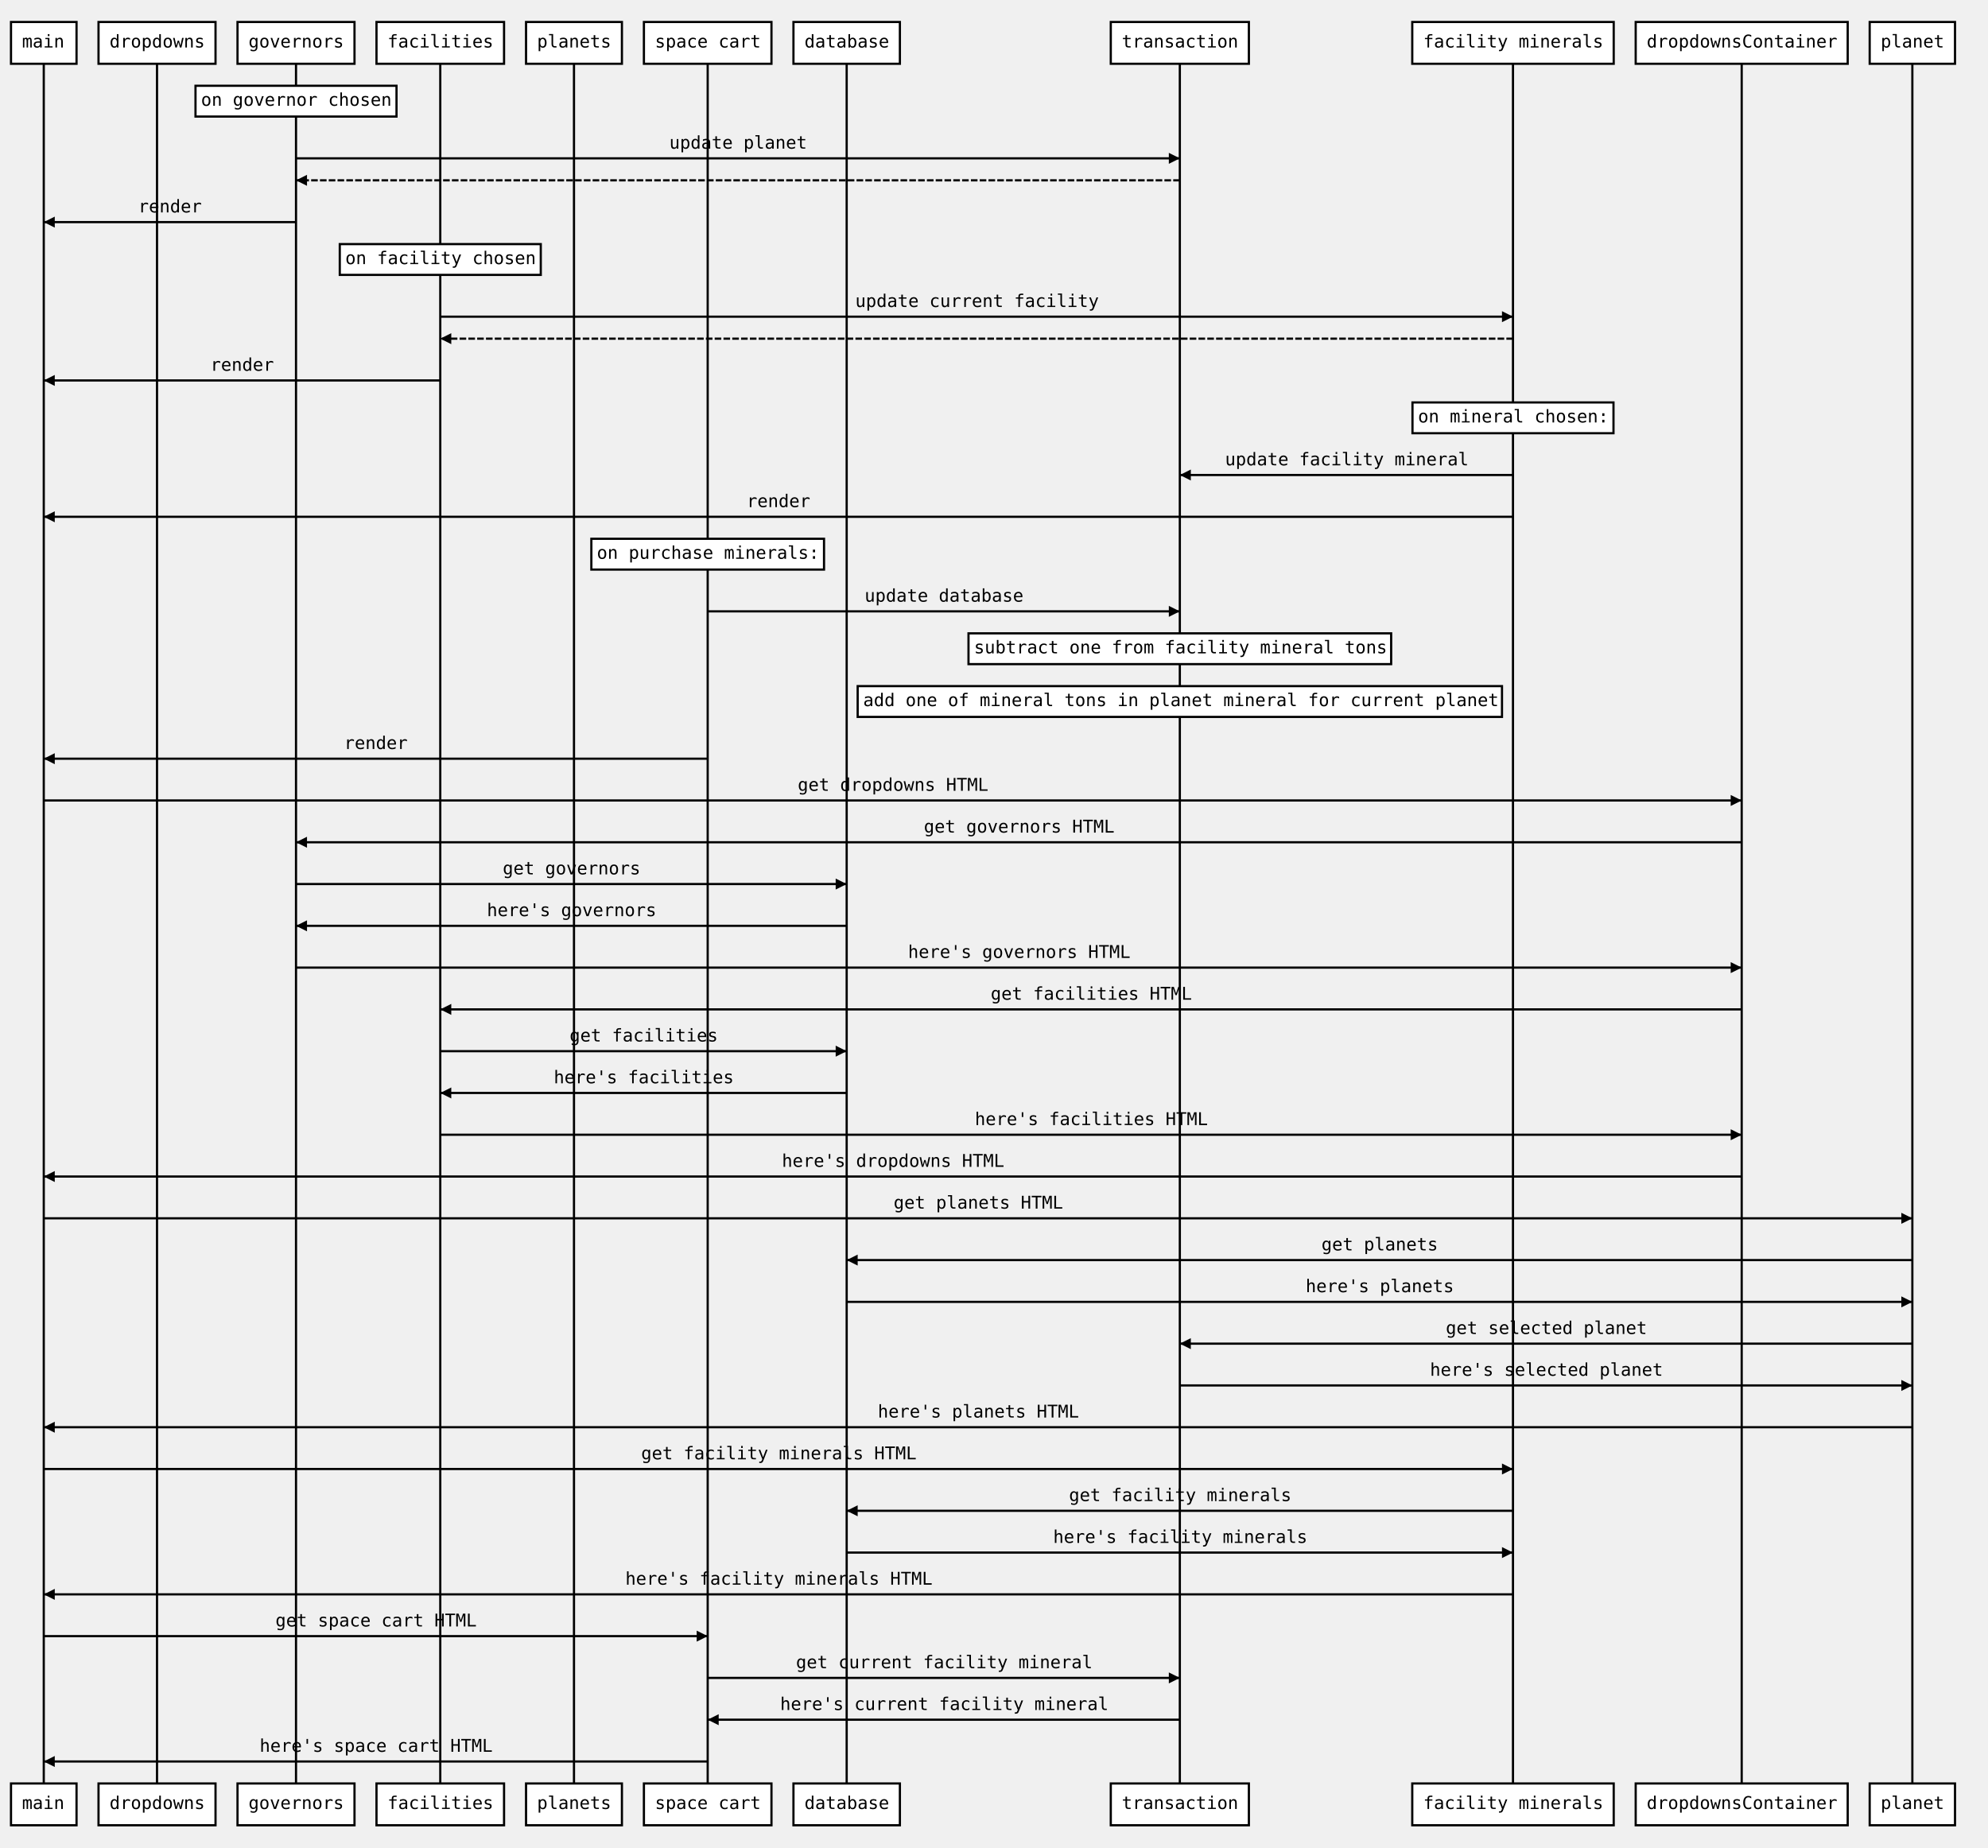
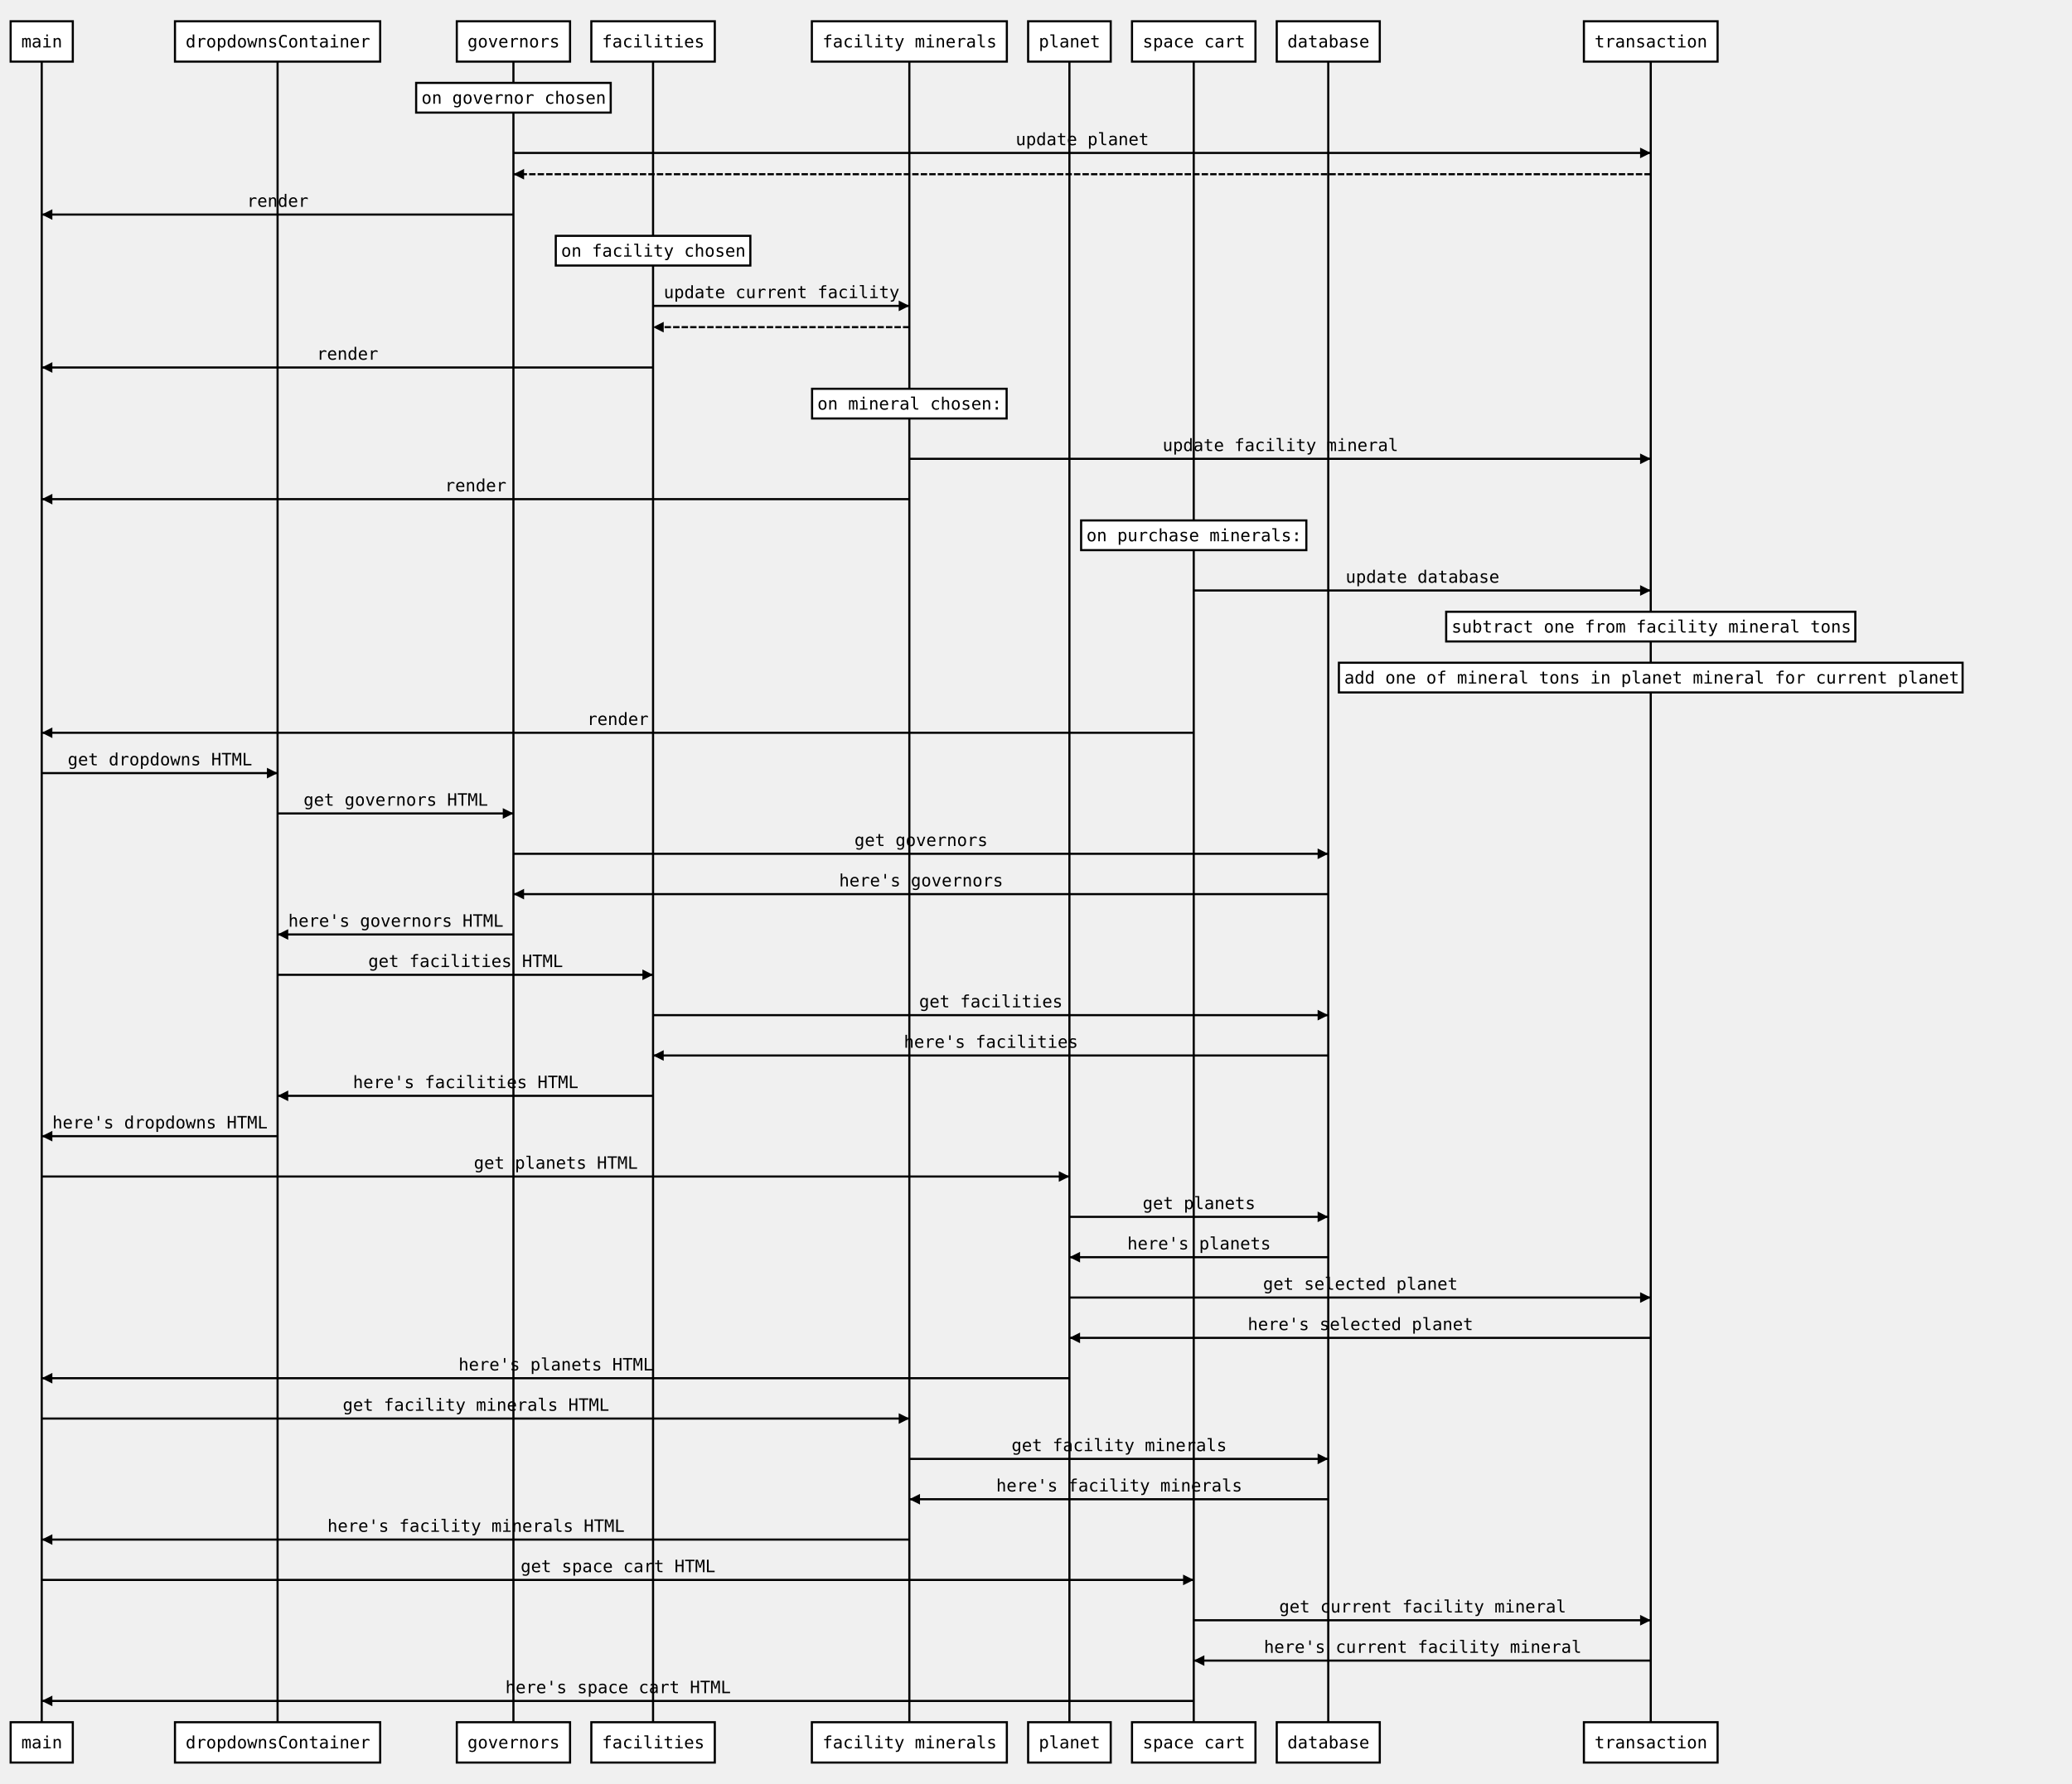
- <svg xmlns="http://www.w3.org/2000/svg" width="1807.963px" height="1680px" class="sequence simple">
+ <svg xmlns="http://www.w3.org/2000/svg" width="1947.083px" height="1676.667px" class="sequence simple">
  <defs>
    <marker viewBox="0 0 5 5" markerWidth="5" markerHeight="5" orient="auto" refX="5" refY="2.5" id="markerArrowBlock">
      <path d="M 0 0 L 5 2.5 L 0 5 z" />
    </marker>
    <marker viewBox="0 0 9.6 16" markerWidth="4" markerHeight="16" orient="auto" refX="9.6" refY="8" id="markerArrowOpen">
      <path d="M 9.6,8 1.92,16 0,13.7 5.76,8 0,2.286 1.92,0 9.6,8 z" />
    </marker>
  </defs>
  <g class="title" />
  <g class="actor">
-     <rect x="10" y="20" width="59.6" height="38" stroke="#000000" fill="#ffffff" style="stroke-width: 2;" />
-     <text x="21.2" y="43.2" style="font-size: 16px; font-family: &quot;Andale Mono&quot;, monospace;">
+     <rect x="10" y="20" width="58.411" height="37.917" stroke="#000000" fill="#ffffff" style="stroke-width: 2;" />
+     <text x="20" y="44.583" style="font-size: 16px; font-family: &quot;Andale Mono&quot;, monospace;">
      <tspan x="20">main</tspan>
    </text>
  </g>
  <g class="actor">
-     <rect x="10" y="1622" width="59.6" height="38" stroke="#000000" fill="#ffffff" style="stroke-width: 2;" />
-     <text x="21.2" y="1645.2" style="font-size: 16px; font-family: &quot;Andale Mono&quot;, monospace;">
+     <rect x="10" y="1618.75" width="58.411" height="37.917" stroke="#000000" fill="#ffffff" style="stroke-width: 2;" />
+     <text x="20" y="1643.333" style="font-size: 16px; font-family: &quot;Andale Mono&quot;, monospace;">
      <tspan x="20">main</tspan>
    </text>
  </g>
-   <line x1="39.8" x2="39.8" y1="58" y2="1622" stroke="#000000" fill="none" style="stroke-width: 2;" />
-   <g class="actor">
-     <rect x="89.6" y="20" width="106.4" height="38" stroke="#000000" fill="#ffffff" style="stroke-width: 2;" />
-     <text x="99.6" y="43.2" style="font-size: 16px; font-family: &quot;Andale Mono&quot;, monospace;">
-       <tspan x="99.6">dropdowns</tspan>
-     </text>
-   </g>
-   <g class="actor">
-     <rect x="89.6" y="1622" width="106.4" height="38" stroke="#000000" fill="#ffffff" style="stroke-width: 2;" />
-     <text x="99.6" y="1645.2" style="font-size: 16px; font-family: &quot;Andale Mono&quot;, monospace;">
-       <tspan x="99.6">dropdowns</tspan>
-     </text>
-   </g>
-   <line x1="142.8" x2="142.8" y1="58" y2="1622" stroke="#000000" fill="none" style="stroke-width: 2;" />
-   <g class="actor">
-     <rect x="216" y="20" width="106.4" height="38" stroke="#000000" fill="#ffffff" style="stroke-width: 2;" />
-     <text x="226" y="43.2" style="font-size: 16px; font-family: &quot;Andale Mono&quot;, monospace;">
-       <tspan x="226">governors</tspan>
-     </text>
-   </g>
-   <g class="actor">
-     <rect x="216" y="1622" width="106.4" height="38" stroke="#000000" fill="#ffffff" style="stroke-width: 2;" />
-     <text x="226" y="1645.2" style="font-size: 16px; font-family: &quot;Andale Mono&quot;, monospace;">
-       <tspan x="226">governors</tspan>
-     </text>
-   </g>
-   <line x1="269.2" x2="269.2" y1="58" y2="1622" stroke="#000000" fill="none" style="stroke-width: 2;" />
-   <g class="actor">
-     <rect x="342.4" y="20" width="116" height="38" stroke="#000000" fill="#ffffff" style="stroke-width: 2;" />
-     <text x="352.4" y="43.2" style="font-size: 16px; font-family: &quot;Andale Mono&quot;, monospace;">
-       <tspan x="352.4">facilities</tspan>
-     </text>
-   </g>
-   <g class="actor">
-     <rect x="342.4" y="1622" width="116" height="38" stroke="#000000" fill="#ffffff" style="stroke-width: 2;" />
-     <text x="352.4" y="1645.2" style="font-size: 16px; font-family: &quot;Andale Mono&quot;, monospace;">
-       <tspan x="352.4">facilities</tspan>
-     </text>
-   </g>
-   <line x1="400.4" x2="400.4" y1="58" y2="1622" stroke="#000000" fill="none" style="stroke-width: 2;" />
-   <g class="actor">
-     <rect x="478.4" y="20" width="87.2" height="38" stroke="#000000" fill="#ffffff" style="stroke-width: 2;" />
-     <text x="488.4" y="43.2" style="font-size: 16px; font-family: &quot;Andale Mono&quot;, monospace;">
-       <tspan x="488.4">planets</tspan>
-     </text>
-   </g>
-   <g class="actor">
-     <rect x="478.4" y="1622" width="87.2" height="38" stroke="#000000" fill="#ffffff" style="stroke-width: 2;" />
-     <text x="488.4" y="1645.2" style="font-size: 16px; font-family: &quot;Andale Mono&quot;, monospace;">
-       <tspan x="488.4">planets</tspan>
-     </text>
-   </g>
-   <line x1="522" x2="522" y1="58" y2="1622" stroke="#000000" fill="none" style="stroke-width: 2;" />
-   <g class="actor">
-     <rect x="585.6" y="20" width="116" height="38" stroke="#000000" fill="#ffffff" style="stroke-width: 2;" />
-     <text x="595.6" y="43.2" style="font-size: 16px; font-family: &quot;Andale Mono&quot;, monospace;">
-       <tspan x="595.6">space cart</tspan>
-     </text>
-   </g>
-   <g class="actor">
-     <rect x="585.6" y="1622" width="116" height="38" stroke="#000000" fill="#ffffff" style="stroke-width: 2;" />
-     <text x="595.6" y="1645.2" style="font-size: 16px; font-family: &quot;Andale Mono&quot;, monospace;">
-       <tspan x="595.6">space cart</tspan>
-     </text>
-   </g>
-   <line x1="643.6" x2="643.6" y1="58" y2="1622" stroke="#000000" fill="none" style="stroke-width: 2;" />
-   <g class="actor">
-     <rect x="721.6" y="20" width="96.8" height="38" stroke="#000000" fill="#ffffff" style="stroke-width: 2;" />
-     <text x="731.6" y="43.2" style="font-size: 16px; font-family: &quot;Andale Mono&quot;, monospace;">
-       <tspan x="731.6">database</tspan>
-     </text>
-   </g>
-   <g class="actor">
-     <rect x="721.6" y="1622" width="96.8" height="38" stroke="#000000" fill="#ffffff" style="stroke-width: 2;" />
-     <text x="731.6" y="1645.2" style="font-size: 16px; font-family: &quot;Andale Mono&quot;, monospace;">
-       <tspan x="731.6">database</tspan>
-     </text>
-   </g>
-   <line x1="770" x2="770" y1="58" y2="1622" stroke="#000000" fill="none" style="stroke-width: 2;" />
-   <g class="actor">
-     <rect x="1010.181" y="20" width="125.6" height="38" stroke="#000000" fill="#ffffff" style="stroke-width: 2;" />
-     <text x="1020.181" y="43.2" style="font-size: 16px; font-family: &quot;Andale Mono&quot;, monospace;">
-       <tspan x="1020.181">transaction</tspan>
-     </text>
-   </g>
-   <g class="actor">
-     <rect x="1010.181" y="1622" width="125.6" height="38" stroke="#000000" fill="#ffffff" style="stroke-width: 2;" />
-     <text x="1020.181" y="1645.2" style="font-size: 16px; font-family: &quot;Andale Mono&quot;, monospace;">
-       <tspan x="1020.181">transaction</tspan>
-     </text>
-   </g>
-   <line x1="1072.981" x2="1072.981" y1="58" y2="1622" stroke="#000000" fill="none" style="stroke-width: 2;" />
-   <g class="actor">
-     <rect x="1284.363" y="20" width="183.2" height="38" stroke="#000000" fill="#ffffff" style="stroke-width: 2;" />
-     <text x="1294.363" y="43.2" style="font-size: 16px; font-family: &quot;Andale Mono&quot;, monospace;">
-       <tspan x="1294.363">facility minerals</tspan>
-     </text>
-   </g>
-   <g class="actor">
-     <rect x="1284.363" y="1622" width="183.2" height="38" stroke="#000000" fill="#ffffff" style="stroke-width: 2;" />
-     <text x="1294.363" y="1645.2" style="font-size: 16px; font-family: &quot;Andale Mono&quot;, monospace;">
-       <tspan x="1294.363">facility minerals</tspan>
-     </text>
-   </g>
-   <line x1="1375.963" x2="1375.963" y1="58" y2="1622" stroke="#000000" fill="none" style="stroke-width: 2;" />
-   <g class="actor">
-     <rect x="1487.563" y="20" width="192.8" height="38" stroke="#000000" fill="#ffffff" style="stroke-width: 2;" />
-     <text x="1497.563" y="43.2" style="font-size: 16px; font-family: &quot;Andale Mono&quot;, monospace;">
-       <tspan x="1497.563">dropdownsContainer</tspan>
-     </text>
-   </g>
-   <g class="actor">
-     <rect x="1487.563" y="1622" width="192.8" height="38" stroke="#000000" fill="#ffffff" style="stroke-width: 2;" />
-     <text x="1497.563" y="1645.2" style="font-size: 16px; font-family: &quot;Andale Mono&quot;, monospace;">
-       <tspan x="1497.563">dropdownsContainer</tspan>
-     </text>
-   </g>
-   <line x1="1583.963" x2="1583.963" y1="58" y2="1622" stroke="#000000" fill="none" style="stroke-width: 2;" />
-   <g class="actor">
-     <rect x="1700.363" y="20" width="77.6" height="38" stroke="#000000" fill="#ffffff" style="stroke-width: 2;" />
-     <text x="1710.363" y="43.2" style="font-size: 16px; font-family: &quot;Andale Mono&quot;, monospace;">
-       <tspan x="1710.363">planet</tspan>
-     </text>
-   </g>
-   <g class="actor">
-     <rect x="1700.363" y="1622" width="77.6" height="38" stroke="#000000" fill="#ffffff" style="stroke-width: 2;" />
-     <text x="1710.363" y="1645.2" style="font-size: 16px; font-family: &quot;Andale Mono&quot;, monospace;">
-       <tspan x="1710.363">planet</tspan>
-     </text>
-   </g>
-   <line x1="1739.163" x2="1739.163" y1="58" y2="1622" stroke="#000000" fill="none" style="stroke-width: 2;" />
-   <g class="note">
-     <rect x="177.8" y="78" width="182.8" height="28" stroke="#000000" fill="#ffffff" style="stroke-width: 2;" />
-     <text x="182.8" y="96.2" style="font-size: 16px; font-family: &quot;Andale Mono&quot;, monospace;">
-       <tspan x="182.8">on governor chosen</tspan>
-     </text>
-   </g>
-   <g class="signal">
-     <text x="608.691" y="135.2" style="font-size: 16px; font-family: &quot;Andale Mono&quot;, monospace;">
-       <tspan x="608.691">update planet</tspan>
-     </text>
-     <line x1="269.2" x2="1072.981" y1="144" y2="144" stroke="#000000" fill="none" style="stroke-width: 2; marker-end: url(&quot;#markerArrowBlock&quot;);" />
-   </g>
-   <g class="signal">
-     <text x="671.091" y="169" style="font-size: 16px; font-family: &quot;Andale Mono&quot;, monospace;">
-       <tspan x="671.091" />
-     </text>
-     <line x1="1072.981" x2="269.2" y1="164" y2="164" stroke="#000000" fill="none" style="stroke-width: 2; stroke-dasharray: 6, 2; marker-end: url(&quot;#markerArrowBlock&quot;);" />
-   </g>
-   <g class="signal">
-     <text x="125.7" y="193.2" style="font-size: 16px; font-family: &quot;Andale Mono&quot;, monospace;">
-       <tspan x="125.7">render</tspan>
-     </text>
-     <line x1="269.2" x2="39.8" y1="202" y2="202" stroke="#000000" fill="none" style="stroke-width: 2; marker-end: url(&quot;#markerArrowBlock&quot;);" />
-   </g>
-   <g class="note">
-     <rect x="309" y="222" width="182.8" height="28" stroke="#000000" fill="#ffffff" style="stroke-width: 2;" />
-     <text x="314" y="240.2" style="font-size: 16px; font-family: &quot;Andale Mono&quot;, monospace;">
-       <tspan x="314">on facility chosen</tspan>
-     </text>
-   </g>
-   <g class="signal">
-     <text x="777.791" y="279.2" style="font-size: 16px; font-family: &quot;Andale Mono&quot;, monospace;">
-       <tspan x="777.791">update current facility</tspan>
-     </text>
-     <line x1="400.4" x2="1375.963" y1="288" y2="288" stroke="#000000" fill="none" style="stroke-width: 2; marker-end: url(&quot;#markerArrowBlock&quot;);" />
-   </g>
-   <g class="signal">
-     <text x="888.181" y="313" style="font-size: 16px; font-family: &quot;Andale Mono&quot;, monospace;">
-       <tspan x="888.181" />
-     </text>
-     <line x1="1375.963" x2="400.4" y1="308" y2="308" stroke="#000000" fill="none" style="stroke-width: 2; stroke-dasharray: 6, 2; marker-end: url(&quot;#markerArrowBlock&quot;);" />
-   </g>
-   <g class="signal">
-     <text x="191.3" y="337.2" style="font-size: 16px; font-family: &quot;Andale Mono&quot;, monospace;">
-       <tspan x="191.3">render</tspan>
-     </text>
-     <line x1="400.4" x2="39.8" y1="346" y2="346" stroke="#000000" fill="none" style="stroke-width: 2; marker-end: url(&quot;#markerArrowBlock&quot;);" />
-   </g>
-   <g class="note">
-     <rect x="1284.563" y="366" width="182.8" height="28" stroke="#000000" fill="#ffffff" style="stroke-width: 2;" />
-     <text x="1289.563" y="384.2" style="font-size: 16px; font-family: &quot;Andale Mono&quot;, monospace;">
-       <tspan x="1289.563">on mineral chosen:</tspan>
-     </text>
-   </g>
-   <g class="signal">
-     <text x="1114.081" y="423.2" style="font-size: 16px; font-family: &quot;Andale Mono&quot;, monospace;">
-       <tspan x="1114.081">update facility mineral</tspan>
-     </text>
-     <line x1="1375.963" x2="1072.981" y1="432" y2="432" stroke="#000000" fill="none" style="stroke-width: 2; marker-end: url(&quot;#markerArrowBlock&quot;);" />
-   </g>
-   <g class="signal">
-     <text x="679.081" y="461.2" style="font-size: 16px; font-family: &quot;Andale Mono&quot;, monospace;">
-       <tspan x="679.081">render</tspan>
-     </text>
-     <line x1="1375.963" x2="39.8" y1="470" y2="470" stroke="#000000" fill="none" style="stroke-width: 2; marker-end: url(&quot;#markerArrowBlock&quot;);" />
-   </g>
-   <g class="note">
-     <rect x="537.8" y="490" width="211.6" height="28" stroke="#000000" fill="#ffffff" style="stroke-width: 2;" />
-     <text x="542.8" y="508.2" style="font-size: 16px; font-family: &quot;Andale Mono&quot;, monospace;">
-       <tspan x="542.8">on purchase minerals:</tspan>
-     </text>
-   </g>
-   <g class="signal">
-     <text x="786.291" y="547.2" style="font-size: 16px; font-family: &quot;Andale Mono&quot;, monospace;">
-       <tspan x="786.291">update database</tspan>
-     </text>
-     <line x1="643.6" x2="1072.981" y1="556" y2="556" stroke="#000000" fill="none" style="stroke-width: 2; marker-end: url(&quot;#markerArrowBlock&quot;);" />
-   </g>
-   <g class="note">
-     <rect x="880.791" y="576" width="384.381" height="28" stroke="#000000" fill="#ffffff" style="stroke-width: 2;" />
-     <text x="885.791" y="594.2" style="font-size: 16px; font-family: &quot;Andale Mono&quot;, monospace;">
-       <tspan x="885.791">subtract one from facility mineral tons</tspan>
-     </text>
-   </g>
-   <g class="note">
-     <rect x="780" y="624" width="585.963" height="28" stroke="#000000" fill="#ffffff" style="stroke-width: 2;" />
-     <text x="785" y="642.2" style="font-size: 16px; font-family: &quot;Andale Mono&quot;, monospace;">
-       <tspan x="785">add one of mineral tons in planet mineral for current planet</tspan>
-     </text>
-   </g>
-   <g class="signal">
-     <text x="312.9" y="681.2" style="font-size: 16px; font-family: &quot;Andale Mono&quot;, monospace;">
-       <tspan x="312.9">render</tspan>
-     </text>
-     <line x1="643.6" x2="39.8" y1="690" y2="690" stroke="#000000" fill="none" style="stroke-width: 2; marker-end: url(&quot;#markerArrowBlock&quot;);" />
-   </g>
-   <g class="signal">
-     <text x="725.481" y="719.2" style="font-size: 16px; font-family: &quot;Andale Mono&quot;, monospace;">
-       <tspan x="725.481">get dropdowns HTML</tspan>
-     </text>
-     <line x1="39.8" x2="1583.963" y1="728" y2="728" stroke="#000000" fill="none" style="stroke-width: 2; marker-end: url(&quot;#markerArrowBlock&quot;);" />
-   </g>
-   <g class="signal">
-     <text x="840.181" y="757.2" style="font-size: 16px; font-family: &quot;Andale Mono&quot;, monospace;">
-       <tspan x="840.181">get governors HTML</tspan>
-     </text>
-     <line x1="1583.963" x2="269.2" y1="766" y2="766" stroke="#000000" fill="none" style="stroke-width: 2; marker-end: url(&quot;#markerArrowBlock&quot;);" />
-   </g>
-   <g class="signal">
-     <text x="457.2" y="795.2" style="font-size: 16px; font-family: &quot;Andale Mono&quot;, monospace;">
-       <tspan x="457.2">get governors</tspan>
-     </text>
-     <line x1="269.2" x2="770" y1="804" y2="804" stroke="#000000" fill="none" style="stroke-width: 2; marker-end: url(&quot;#markerArrowBlock&quot;);" />
-   </g>
-   <g class="signal">
-     <text x="442.8" y="833.2" style="font-size: 16px; font-family: &quot;Andale Mono&quot;, monospace;">
-       <tspan x="442.8">here's governors</tspan>
-     </text>
-     <line x1="770" x2="269.2" y1="842" y2="842" stroke="#000000" fill="none" style="stroke-width: 2; marker-end: url(&quot;#markerArrowBlock&quot;);" />
-   </g>
-   <g class="signal">
-     <text x="825.781" y="871.2" style="font-size: 16px; font-family: &quot;Andale Mono&quot;, monospace;">
-       <tspan x="825.781">here's governors HTML</tspan>
-     </text>
-     <line x1="269.2" x2="1583.963" y1="880" y2="880" stroke="#000000" fill="none" style="stroke-width: 2; marker-end: url(&quot;#markerArrowBlock&quot;);" />
-   </g>
-   <g class="signal">
-     <text x="900.981" y="909.2" style="font-size: 16px; font-family: &quot;Andale Mono&quot;, monospace;">
-       <tspan x="900.981">get facilities HTML</tspan>
-     </text>
-     <line x1="1583.963" x2="400.4" y1="918" y2="918" stroke="#000000" fill="none" style="stroke-width: 2; marker-end: url(&quot;#markerArrowBlock&quot;);" />
-   </g>
-   <g class="signal">
-     <text x="518" y="947.2" style="font-size: 16px; font-family: &quot;Andale Mono&quot;, monospace;">
-       <tspan x="518">get facilities</tspan>
-     </text>
-     <line x1="400.4" x2="770" y1="956" y2="956" stroke="#000000" fill="none" style="stroke-width: 2; marker-end: url(&quot;#markerArrowBlock&quot;);" />
-   </g>
-   <g class="signal">
-     <text x="503.6" y="985.2" style="font-size: 16px; font-family: &quot;Andale Mono&quot;, monospace;">
-       <tspan x="503.6">here's facilities</tspan>
-     </text>
-     <line x1="770" x2="400.4" y1="994" y2="994" stroke="#000000" fill="none" style="stroke-width: 2; marker-end: url(&quot;#markerArrowBlock&quot;);" />
-   </g>
-   <g class="signal">
-     <text x="886.581" y="1023.2" style="font-size: 16px; font-family: &quot;Andale Mono&quot;, monospace;">
-       <tspan x="886.581">here's facilities HTML</tspan>
-     </text>
-     <line x1="400.4" x2="1583.963" y1="1032" y2="1032" stroke="#000000" fill="none" style="stroke-width: 2; marker-end: url(&quot;#markerArrowBlock&quot;);" />
-   </g>
-   <g class="signal">
-     <text x="711.081" y="1061.2" style="font-size: 16px; font-family: &quot;Andale Mono&quot;, monospace;">
-       <tspan x="711.081">here's dropdowns HTML</tspan>
-     </text>
-     <line x1="1583.963" x2="39.8" y1="1070" y2="1070" stroke="#000000" fill="none" style="stroke-width: 2; marker-end: url(&quot;#markerArrowBlock&quot;);" />
-   </g>
-   <g class="signal">
-     <text x="812.681" y="1099.2" style="font-size: 16px; font-family: &quot;Andale Mono&quot;, monospace;">
-       <tspan x="812.681">get planets HTML</tspan>
-     </text>
-     <line x1="39.8" x2="1739.163" y1="1108" y2="1108" stroke="#000000" fill="none" style="stroke-width: 2; marker-end: url(&quot;#markerArrowBlock&quot;);" />
-   </g>
-   <g class="signal">
-     <text x="1201.781" y="1137.2" style="font-size: 16px; font-family: &quot;Andale Mono&quot;, monospace;">
-       <tspan x="1201.781">get planets</tspan>
-     </text>
-     <line x1="1739.163" x2="770" y1="1146" y2="1146" stroke="#000000" fill="none" style="stroke-width: 2; marker-end: url(&quot;#markerArrowBlock&quot;);" />
-   </g>
-   <g class="signal">
-     <text x="1187.381" y="1175.2" style="font-size: 16px; font-family: &quot;Andale Mono&quot;, monospace;">
-       <tspan x="1187.381">here's planets</tspan>
-     </text>
-     <line x1="770" x2="1739.163" y1="1184" y2="1184" stroke="#000000" fill="none" style="stroke-width: 2; marker-end: url(&quot;#markerArrowBlock&quot;);" />
-   </g>
-   <g class="signal">
-     <text x="1314.872" y="1213.2" style="font-size: 16px; font-family: &quot;Andale Mono&quot;, monospace;">
-       <tspan x="1314.872">get selected planet</tspan>
-     </text>
-     <line x1="1739.163" x2="1072.981" y1="1222" y2="1222" stroke="#000000" fill="none" style="stroke-width: 2; marker-end: url(&quot;#markerArrowBlock&quot;);" />
-   </g>
-   <g class="signal">
-     <text x="1300.472" y="1251.2" style="font-size: 16px; font-family: &quot;Andale Mono&quot;, monospace;">
-       <tspan x="1300.472">here's selected planet</tspan>
-     </text>
-     <line x1="1072.981" x2="1739.163" y1="1260" y2="1260" stroke="#000000" fill="none" style="stroke-width: 2; marker-end: url(&quot;#markerArrowBlock&quot;);" />
-   </g>
-   <g class="signal">
-     <text x="798.281" y="1289.2" style="font-size: 16px; font-family: &quot;Andale Mono&quot;, monospace;">
-       <tspan x="798.281">here's planets HTML</tspan>
-     </text>
-     <line x1="1739.163" x2="39.8" y1="1298" y2="1298" stroke="#000000" fill="none" style="stroke-width: 2; marker-end: url(&quot;#markerArrowBlock&quot;);" />
-   </g>
-   <g class="signal">
-     <text x="583.091" y="1327.2" style="font-size: 16px; font-family: &quot;Andale Mono&quot;, monospace;">
-       <tspan x="583.091">get facility minerals HTML</tspan>
-     </text>
-     <line x1="39.8" x2="1375.963" y1="1336" y2="1336" stroke="#000000" fill="none" style="stroke-width: 2; marker-end: url(&quot;#markerArrowBlock&quot;);" />
-   </g>
-   <g class="signal">
-     <text x="972.181" y="1365.2" style="font-size: 16px; font-family: &quot;Andale Mono&quot;, monospace;">
-       <tspan x="972.181">get facility minerals</tspan>
-     </text>
-     <line x1="1375.963" x2="770" y1="1374" y2="1374" stroke="#000000" fill="none" style="stroke-width: 2; marker-end: url(&quot;#markerArrowBlock&quot;);" />
-   </g>
-   <g class="signal">
-     <text x="957.791" y="1403.2" style="font-size: 16px; font-family: &quot;Andale Mono&quot;, monospace;">
-       <tspan x="957.791">here's facility minerals</tspan>
-     </text>
-     <line x1="770" x2="1375.963" y1="1412" y2="1412" stroke="#000000" fill="none" style="stroke-width: 2; marker-end: url(&quot;#markerArrowBlock&quot;);" />
-   </g>
-   <g class="signal">
-     <text x="568.691" y="1441.2" style="font-size: 16px; font-family: &quot;Andale Mono&quot;, monospace;">
-       <tspan x="568.691">here's facility minerals HTML</tspan>
-     </text>
-     <line x1="1375.963" x2="39.8" y1="1450" y2="1450" stroke="#000000" fill="none" style="stroke-width: 2; marker-end: url(&quot;#markerArrowBlock&quot;);" />
-   </g>
-   <g class="signal">
-     <text x="250.5" y="1479.2" style="font-size: 16px; font-family: &quot;Andale Mono&quot;, monospace;">
-       <tspan x="250.5">get space cart HTML</tspan>
-     </text>
-     <line x1="39.8" x2="643.6" y1="1488" y2="1488" stroke="#000000" fill="none" style="stroke-width: 2; marker-end: url(&quot;#markerArrowBlock&quot;);" />
-   </g>
-   <g class="signal">
-     <text x="723.9" y="1517.2" style="font-size: 16px; font-family: &quot;Andale Mono&quot;, monospace;">
-       <tspan x="723.9">get current facility mineral</tspan>
-     </text>
-     <line x1="643.6" x2="1072.981" y1="1526" y2="1526" stroke="#000000" fill="none" style="stroke-width: 2; marker-end: url(&quot;#markerArrowBlock&quot;);" />
-   </g>
-   <g class="signal">
-     <text x="709.5" y="1555.2" style="font-size: 16px; font-family: &quot;Andale Mono&quot;, monospace;">
-       <tspan x="709.5">here's current facility mineral</tspan>
-     </text>
-     <line x1="1072.981" x2="643.6" y1="1564" y2="1564" stroke="#000000" fill="none" style="stroke-width: 2; marker-end: url(&quot;#markerArrowBlock&quot;);" />
-   </g>
-   <g class="signal">
-     <text x="236.1" y="1593.2" style="font-size: 16px; font-family: &quot;Andale Mono&quot;, monospace;">
-       <tspan x="236.1">here's space cart HTML</tspan>
-     </text>
-     <line x1="643.6" x2="39.8" y1="1602" y2="1602" stroke="#000000" fill="none" style="stroke-width: 2; marker-end: url(&quot;#markerArrowBlock&quot;);" />
+   <line x1="39.206" x2="39.206" y1="57.917" y2="1618.75" stroke="#000000" fill="none" style="stroke-width: 2;" />
+   <g class="actor">
+     <rect x="164.424" y="20" width="192.832" height="37.917" stroke="#000000" fill="#ffffff" style="stroke-width: 2;" />
+     <text x="174.424" y="44.583" style="font-size: 16px; font-family: &quot;Andale Mono&quot;, monospace;">
+       <tspan x="174.424">dropdownsContainer</tspan>
+     </text>
+   </g>
+   <g class="actor">
+     <rect x="164.424" y="1618.75" width="192.832" height="37.917" stroke="#000000" fill="#ffffff" style="stroke-width: 2;" />
+     <text x="174.424" y="1643.333" style="font-size: 16px; font-family: &quot;Andale Mono&quot;, monospace;">
+       <tspan x="174.424">dropdownsContainer</tspan>
+     </text>
+   </g>
+   <line x1="260.84" x2="260.84" y1="57.917" y2="1618.75" stroke="#000000" fill="none" style="stroke-width: 2;" />
+   <g class="actor">
+     <rect x="429.264" y="20" width="106.419" height="37.917" stroke="#000000" fill="#ffffff" style="stroke-width: 2;" />
+     <text x="439.264" y="44.583" style="font-size: 16px; font-family: &quot;Andale Mono&quot;, monospace;">
+       <tspan x="439.264">governors</tspan>
+     </text>
+   </g>
+   <g class="actor">
+     <rect x="429.264" y="1618.75" width="106.419" height="37.917" stroke="#000000" fill="#ffffff" style="stroke-width: 2;" />
+     <text x="439.264" y="1643.333" style="font-size: 16px; font-family: &quot;Andale Mono&quot;, monospace;">
+       <tspan x="439.264">governors</tspan>
+     </text>
+   </g>
+   <line x1="482.474" x2="482.474" y1="57.917" y2="1618.75" stroke="#000000" fill="none" style="stroke-width: 2;" />
+   <g class="actor">
+     <rect x="555.684" y="20" width="116.016" height="37.917" stroke="#000000" fill="#ffffff" style="stroke-width: 2;" />
+     <text x="565.684" y="44.583" style="font-size: 16px; font-family: &quot;Andale Mono&quot;, monospace;">
+       <tspan x="565.684">facilities</tspan>
+     </text>
+   </g>
+   <g class="actor">
+     <rect x="555.684" y="1618.75" width="116.016" height="37.917" stroke="#000000" fill="#ffffff" style="stroke-width: 2;" />
+     <text x="565.684" y="1643.333" style="font-size: 16px; font-family: &quot;Andale Mono&quot;, monospace;">
+       <tspan x="565.684">facilities</tspan>
+     </text>
+   </g>
+   <line x1="613.691" x2="613.691" y1="57.917" y2="1618.75" stroke="#000000" fill="none" style="stroke-width: 2;" />
+   <g class="actor">
+     <rect x="762.917" y="20" width="183.229" height="37.917" stroke="#000000" fill="#ffffff" style="stroke-width: 2;" />
+     <text x="772.917" y="44.583" style="font-size: 16px; font-family: &quot;Andale Mono&quot;, monospace;">
+       <tspan x="772.917">facility minerals</tspan>
+     </text>
+   </g>
+   <g class="actor">
+     <rect x="762.917" y="1618.75" width="183.229" height="37.917" stroke="#000000" fill="#ffffff" style="stroke-width: 2;" />
+     <text x="772.917" y="1643.333" style="font-size: 16px; font-family: &quot;Andale Mono&quot;, monospace;">
+       <tspan x="772.917">facility minerals</tspan>
+     </text>
+   </g>
+   <line x1="854.531" x2="854.531" y1="57.917" y2="1618.75" stroke="#000000" fill="none" style="stroke-width: 2;" />
+   <g class="actor">
+     <rect x="966.146" y="20" width="77.611" height="37.917" stroke="#000000" fill="#ffffff" style="stroke-width: 2;" />
+     <text x="976.146" y="44.583" style="font-size: 16px; font-family: &quot;Andale Mono&quot;, monospace;">
+       <tspan x="976.146">planet</tspan>
+     </text>
+   </g>
+   <g class="actor">
+     <rect x="966.146" y="1618.75" width="77.611" height="37.917" stroke="#000000" fill="#ffffff" style="stroke-width: 2;" />
+     <text x="976.146" y="1643.333" style="font-size: 16px; font-family: &quot;Andale Mono&quot;, monospace;">
+       <tspan x="976.146">planet</tspan>
+     </text>
+   </g>
+   <line x1="1004.951" x2="1004.951" y1="57.917" y2="1618.75" stroke="#000000" fill="none" style="stroke-width: 2;" />
+   <g class="actor">
+     <rect x="1063.756" y="20" width="116.016" height="37.917" stroke="#000000" fill="#ffffff" style="stroke-width: 2;" />
+     <text x="1073.756" y="44.583" style="font-size: 16px; font-family: &quot;Andale Mono&quot;, monospace;">
+       <tspan x="1073.756">space cart</tspan>
+     </text>
+   </g>
+   <g class="actor">
+     <rect x="1063.756" y="1618.75" width="116.016" height="37.917" stroke="#000000" fill="#ffffff" style="stroke-width: 2;" />
+     <text x="1073.756" y="1643.333" style="font-size: 16px; font-family: &quot;Andale Mono&quot;, monospace;">
+       <tspan x="1073.756">space cart</tspan>
+     </text>
+   </g>
+   <line x1="1121.764" x2="1121.764" y1="57.917" y2="1618.75" stroke="#000000" fill="none" style="stroke-width: 2;" />
+   <g class="actor">
+     <rect x="1199.772" y="20" width="96.816" height="37.917" stroke="#000000" fill="#ffffff" style="stroke-width: 2;" />
+     <text x="1209.772" y="44.583" style="font-size: 16px; font-family: &quot;Andale Mono&quot;, monospace;">
+       <tspan x="1209.772">database</tspan>
+     </text>
+   </g>
+   <g class="actor">
+     <rect x="1199.772" y="1618.75" width="96.816" height="37.917" stroke="#000000" fill="#ffffff" style="stroke-width: 2;" />
+     <text x="1209.772" y="1643.333" style="font-size: 16px; font-family: &quot;Andale Mono&quot;, monospace;">
+       <tspan x="1209.772">database</tspan>
+     </text>
+   </g>
+   <line x1="1248.18" x2="1248.18" y1="57.917" y2="1618.75" stroke="#000000" fill="none" style="stroke-width: 2;" />
+   <g class="actor">
+     <rect x="1488.418" y="20" width="125.618" height="37.917" stroke="#000000" fill="#ffffff" style="stroke-width: 2;" />
+     <text x="1498.418" y="44.583" style="font-size: 16px; font-family: &quot;Andale Mono&quot;, monospace;">
+       <tspan x="1498.418">transaction</tspan>
+     </text>
+   </g>
+   <g class="actor">
+     <rect x="1488.418" y="1618.75" width="125.618" height="37.917" stroke="#000000" fill="#ffffff" style="stroke-width: 2;" />
+     <text x="1498.418" y="1643.333" style="font-size: 16px; font-family: &quot;Andale Mono&quot;, monospace;">
+       <tspan x="1498.418">transaction</tspan>
+     </text>
+   </g>
+   <line x1="1551.227" x2="1551.227" y1="57.917" y2="1618.75" stroke="#000000" fill="none" style="stroke-width: 2;" />
+   <g class="note">
+     <rect x="391.058" y="77.917" width="182.832" height="27.917" stroke="#000000" fill="#ffffff" style="stroke-width: 2;" />
+     <text x="396.058" y="97.5" style="font-size: 16px; font-family: &quot;Andale Mono&quot;, monospace;">
+       <tspan x="396.058">on governor chosen</tspan>
+     </text>
+   </g>
+   <g class="signal">
+     <text x="954.438" y="136.458" style="font-size: 16px; font-family: &quot;Andale Mono&quot;, monospace;">
+       <tspan x="954.438">update planet</tspan>
+     </text>
+     <line x1="482.474" x2="1551.227" y1="143.75" y2="143.75" stroke="#000000" fill="none" style="stroke-width: 2; marker-end: url(&quot;#markerArrowBlock&quot;);" />
+   </g>
+   <g class="signal">
+     <text x="1016.851" y="168.75" style="font-size: 16px; font-family: &quot;Andale Mono&quot;, monospace;">
+       <tspan x="1016.851" />
+     </text>
+     <line x1="1551.227" x2="482.474" y1="163.75" y2="163.75" stroke="#000000" fill="none" style="stroke-width: 2; stroke-dasharray: 6, 2; marker-end: url(&quot;#markerArrowBlock&quot;);" />
+   </g>
+   <g class="signal">
+     <text x="232.035" y="194.375" style="font-size: 16px; font-family: &quot;Andale Mono&quot;, monospace;">
+       <tspan x="232.035">render</tspan>
+     </text>
+     <line x1="482.474" x2="39.206" y1="201.667" y2="201.667" stroke="#000000" fill="none" style="stroke-width: 2; marker-end: url(&quot;#markerArrowBlock&quot;);" />
+   </g>
+   <g class="note">
+     <rect x="522.275" y="221.667" width="182.832" height="27.917" stroke="#000000" fill="#ffffff" style="stroke-width: 2;" />
+     <text x="527.275" y="241.25" style="font-size: 16px; font-family: &quot;Andale Mono&quot;, monospace;">
+       <tspan x="527.275">on facility chosen</tspan>
+     </text>
+   </g>
+   <g class="signal">
+     <text x="623.691" y="280.208" style="font-size: 16px; font-family: &quot;Andale Mono&quot;, monospace;">
+       <tspan x="623.691">update current facility</tspan>
+     </text>
+     <line x1="613.691" x2="854.531" y1="287.5" y2="287.5" stroke="#000000" fill="none" style="stroke-width: 2; marker-end: url(&quot;#markerArrowBlock&quot;);" />
+   </g>
+   <g class="signal">
+     <text x="734.111" y="312.5" style="font-size: 16px; font-family: &quot;Andale Mono&quot;, monospace;">
+       <tspan x="734.111" />
+     </text>
+     <line x1="854.531" x2="613.691" y1="307.5" y2="307.5" stroke="#000000" fill="none" style="stroke-width: 2; stroke-dasharray: 6, 2; marker-end: url(&quot;#markerArrowBlock&quot;);" />
+   </g>
+   <g class="signal">
+     <text x="297.643" y="338.125" style="font-size: 16px; font-family: &quot;Andale Mono&quot;, monospace;">
+       <tspan x="297.643">render</tspan>
+     </text>
+     <line x1="613.691" x2="39.206" y1="345.417" y2="345.417" stroke="#000000" fill="none" style="stroke-width: 2; marker-end: url(&quot;#markerArrowBlock&quot;);" />
+   </g>
+   <g class="note">
+     <rect x="763.115" y="365.417" width="182.832" height="27.917" stroke="#000000" fill="#ffffff" style="stroke-width: 2;" />
+     <text x="768.115" y="385" style="font-size: 16px; font-family: &quot;Andale Mono&quot;, monospace;">
+       <tspan x="768.115">on mineral chosen:</tspan>
+     </text>
+   </g>
+   <g class="signal">
+     <text x="1092.459" y="423.958" style="font-size: 16px; font-family: &quot;Andale Mono&quot;, monospace;">
+       <tspan x="1092.459">update facility mineral</tspan>
+     </text>
+     <line x1="854.531" x2="1551.227" y1="431.25" y2="431.25" stroke="#000000" fill="none" style="stroke-width: 2; marker-end: url(&quot;#markerArrowBlock&quot;);" />
+   </g>
+   <g class="signal">
+     <text x="418.063" y="461.875" style="font-size: 16px; font-family: &quot;Andale Mono&quot;, monospace;">
+       <tspan x="418.063">render</tspan>
+     </text>
+     <line x1="854.531" x2="39.206" y1="469.167" y2="469.167" stroke="#000000" fill="none" style="stroke-width: 2; marker-end: url(&quot;#markerArrowBlock&quot;);" />
+   </g>
+   <g class="note">
+     <rect x="1015.947" y="489.167" width="211.634" height="27.917" stroke="#000000" fill="#ffffff" style="stroke-width: 2;" />
+     <text x="1020.947" y="508.75" style="font-size: 16px; font-family: &quot;Andale Mono&quot;, monospace;">
+       <tspan x="1020.947">on purchase minerals:</tspan>
+     </text>
+   </g>
+   <g class="signal">
+     <text x="1264.484" y="547.708" style="font-size: 16px; font-family: &quot;Andale Mono&quot;, monospace;">
+       <tspan x="1264.484">update database</tspan>
+     </text>
+     <line x1="1121.764" x2="1551.227" y1="555" y2="555" stroke="#000000" fill="none" style="stroke-width: 2; marker-end: url(&quot;#markerArrowBlock&quot;);" />
+   </g>
+   <g class="note">
+     <rect x="1358.994" y="575" width="384.466" height="27.917" stroke="#000000" fill="#ffffff" style="stroke-width: 2;" />
+     <text x="1363.994" y="594.583" style="font-size: 16px; font-family: &quot;Andale Mono&quot;, monospace;">
+       <tspan x="1363.994">subtract one from facility mineral tons</tspan>
+     </text>
+   </g>
+   <g class="note">
+     <rect x="1258.18" y="622.917" width="586.094" height="27.917" stroke="#000000" fill="#ffffff" style="stroke-width: 2;" />
+     <text x="1263.18" y="642.5" style="font-size: 16px; font-family: &quot;Andale Mono&quot;, monospace;">
+       <tspan x="1263.18">add one of mineral tons in planet mineral for current planet</tspan>
+     </text>
+   </g>
+   <g class="signal">
+     <text x="551.68" y="681.458" style="font-size: 16px; font-family: &quot;Andale Mono&quot;, monospace;">
+       <tspan x="551.68">render</tspan>
+     </text>
+     <line x1="1121.764" x2="39.206" y1="688.75" y2="688.75" stroke="#000000" fill="none" style="stroke-width: 2; marker-end: url(&quot;#markerArrowBlock&quot;);" />
+   </g>
+   <g class="signal">
+     <text x="63.607" y="719.375" style="font-size: 16px; font-family: &quot;Andale Mono&quot;, monospace;">
+       <tspan x="63.607">get dropdowns HTML</tspan>
+     </text>
+     <line x1="39.206" x2="260.84" y1="726.667" y2="726.667" stroke="#000000" fill="none" style="stroke-width: 2; marker-end: url(&quot;#markerArrowBlock&quot;);" />
+   </g>
+   <g class="signal">
+     <text x="285.241" y="757.292" style="font-size: 16px; font-family: &quot;Andale Mono&quot;, monospace;">
+       <tspan x="285.241">get governors HTML</tspan>
+     </text>
+     <line x1="260.84" x2="482.474" y1="764.583" y2="764.583" stroke="#000000" fill="none" style="stroke-width: 2; marker-end: url(&quot;#markerArrowBlock&quot;);" />
+   </g>
+   <g class="signal">
+     <text x="802.915" y="795.208" style="font-size: 16px; font-family: &quot;Andale Mono&quot;, monospace;">
+       <tspan x="802.915">get governors</tspan>
+     </text>
+     <line x1="482.474" x2="1248.18" y1="802.5" y2="802.5" stroke="#000000" fill="none" style="stroke-width: 2; marker-end: url(&quot;#markerArrowBlock&quot;);" />
+   </g>
+   <g class="signal">
+     <text x="788.514" y="833.125" style="font-size: 16px; font-family: &quot;Andale Mono&quot;, monospace;">
+       <tspan x="788.514">here's governors</tspan>
+     </text>
+     <line x1="1248.18" x2="482.474" y1="840.417" y2="840.417" stroke="#000000" fill="none" style="stroke-width: 2; marker-end: url(&quot;#markerArrowBlock&quot;);" />
+   </g>
+   <g class="signal">
+     <text x="270.84" y="871.042" style="font-size: 16px; font-family: &quot;Andale Mono&quot;, monospace;">
+       <tspan x="270.84">here's governors HTML</tspan>
+     </text>
+     <line x1="482.474" x2="260.84" y1="878.333" y2="878.333" stroke="#000000" fill="none" style="stroke-width: 2; marker-end: url(&quot;#markerArrowBlock&quot;);" />
+   </g>
+   <g class="signal">
+     <text x="346.048" y="908.958" style="font-size: 16px; font-family: &quot;Andale Mono&quot;, monospace;">
+       <tspan x="346.048">get facilities HTML</tspan>
+     </text>
+     <line x1="260.84" x2="613.691" y1="916.25" y2="916.25" stroke="#000000" fill="none" style="stroke-width: 2; marker-end: url(&quot;#markerArrowBlock&quot;);" />
+   </g>
+   <g class="signal">
+     <text x="863.722" y="946.875" style="font-size: 16px; font-family: &quot;Andale Mono&quot;, monospace;">
+       <tspan x="863.722">get facilities</tspan>
+     </text>
+     <line x1="613.691" x2="1248.18" y1="954.167" y2="954.167" stroke="#000000" fill="none" style="stroke-width: 2; marker-end: url(&quot;#markerArrowBlock&quot;);" />
+   </g>
+   <g class="signal">
+     <text x="849.321" y="984.792" style="font-size: 16px; font-family: &quot;Andale Mono&quot;, monospace;">
+       <tspan x="849.321">here's facilities</tspan>
+     </text>
+     <line x1="1248.18" x2="613.691" y1="992.083" y2="992.083" stroke="#000000" fill="none" style="stroke-width: 2; marker-end: url(&quot;#markerArrowBlock&quot;);" />
+   </g>
+   <g class="signal">
+     <text x="331.647" y="1022.708" style="font-size: 16px; font-family: &quot;Andale Mono&quot;, monospace;">
+       <tspan x="331.647">here's facilities HTML</tspan>
+     </text>
+     <line x1="613.691" x2="260.84" y1="1030" y2="1030" stroke="#000000" fill="none" style="stroke-width: 2; marker-end: url(&quot;#markerArrowBlock&quot;);" />
+   </g>
+   <g class="signal">
+     <text x="49.206" y="1060.625" style="font-size: 16px; font-family: &quot;Andale Mono&quot;, monospace;">
+       <tspan x="49.206">here's dropdowns HTML</tspan>
+     </text>
+     <line x1="260.84" x2="39.206" y1="1067.917" y2="1067.917" stroke="#000000" fill="none" style="stroke-width: 2; marker-end: url(&quot;#markerArrowBlock&quot;);" />
+   </g>
+   <g class="signal">
+     <text x="445.265" y="1098.542" style="font-size: 16px; font-family: &quot;Andale Mono&quot;, monospace;">
+       <tspan x="445.265">get planets HTML</tspan>
+     </text>
+     <line x1="39.206" x2="1004.951" y1="1105.833" y2="1105.833" stroke="#000000" fill="none" style="stroke-width: 2; marker-end: url(&quot;#markerArrowBlock&quot;);" />
+   </g>
+   <g class="signal">
+     <text x="1073.756" y="1136.458" style="font-size: 16px; font-family: &quot;Andale Mono&quot;, monospace;">
+       <tspan x="1073.756">get planets</tspan>
+     </text>
+     <line x1="1004.951" x2="1248.18" y1="1143.75" y2="1143.75" stroke="#000000" fill="none" style="stroke-width: 2; marker-end: url(&quot;#markerArrowBlock&quot;);" />
+   </g>
+   <g class="signal">
+     <text x="1059.352" y="1174.375" style="font-size: 16px; font-family: &quot;Andale Mono&quot;, monospace;">
+       <tspan x="1059.352">here's planets</tspan>
+     </text>
+     <line x1="1248.18" x2="1004.951" y1="1181.667" y2="1181.667" stroke="#000000" fill="none" style="stroke-width: 2; marker-end: url(&quot;#markerArrowBlock&quot;);" />
+   </g>
+   <g class="signal">
+     <text x="1186.872" y="1212.292" style="font-size: 16px; font-family: &quot;Andale Mono&quot;, monospace;">
+       <tspan x="1186.872">get selected planet</tspan>
+     </text>
+     <line x1="1004.951" x2="1551.227" y1="1219.583" y2="1219.583" stroke="#000000" fill="none" style="stroke-width: 2; marker-end: url(&quot;#markerArrowBlock&quot;);" />
+   </g>
+   <g class="signal">
+     <text x="1172.471" y="1250.208" style="font-size: 16px; font-family: &quot;Andale Mono&quot;, monospace;">
+       <tspan x="1172.471">here's selected planet</tspan>
+     </text>
+     <line x1="1551.227" x2="1004.951" y1="1257.5" y2="1257.5" stroke="#000000" fill="none" style="stroke-width: 2; marker-end: url(&quot;#markerArrowBlock&quot;);" />
+   </g>
+   <g class="signal">
+     <text x="430.861" y="1288.125" style="font-size: 16px; font-family: &quot;Andale Mono&quot;, monospace;">
+       <tspan x="430.861">here's planets HTML</tspan>
+     </text>
+     <line x1="1004.951" x2="39.206" y1="1295.417" y2="1295.417" stroke="#000000" fill="none" style="stroke-width: 2; marker-end: url(&quot;#markerArrowBlock&quot;);" />
+   </g>
+   <g class="signal">
+     <text x="322.048" y="1326.042" style="font-size: 16px; font-family: &quot;Andale Mono&quot;, monospace;">
+       <tspan x="322.048">get facility minerals HTML</tspan>
+     </text>
+     <line x1="39.206" x2="854.531" y1="1333.333" y2="1333.333" stroke="#000000" fill="none" style="stroke-width: 2; marker-end: url(&quot;#markerArrowBlock&quot;);" />
+   </g>
+   <g class="signal">
+     <text x="950.539" y="1363.958" style="font-size: 16px; font-family: &quot;Andale Mono&quot;, monospace;">
+       <tspan x="950.539">get facility minerals</tspan>
+     </text>
+     <line x1="854.531" x2="1248.18" y1="1371.25" y2="1371.25" stroke="#000000" fill="none" style="stroke-width: 2; marker-end: url(&quot;#markerArrowBlock&quot;);" />
+   </g>
+   <g class="signal">
+     <text x="936.134" y="1401.875" style="font-size: 16px; font-family: &quot;Andale Mono&quot;, monospace;">
+       <tspan x="936.134">here's facility minerals</tspan>
+     </text>
+     <line x1="1248.18" x2="854.531" y1="1409.167" y2="1409.167" stroke="#000000" fill="none" style="stroke-width: 2; marker-end: url(&quot;#markerArrowBlock&quot;);" />
+   </g>
+   <g class="signal">
+     <text x="307.643" y="1439.792" style="font-size: 16px; font-family: &quot;Andale Mono&quot;, monospace;">
+       <tspan x="307.643">here's facility minerals HTML</tspan>
+     </text>
+     <line x1="854.531" x2="39.206" y1="1447.083" y2="1447.083" stroke="#000000" fill="none" style="stroke-width: 2; marker-end: url(&quot;#markerArrowBlock&quot;);" />
+   </g>
+   <g class="signal">
+     <text x="489.268" y="1477.708" style="font-size: 16px; font-family: &quot;Andale Mono&quot;, monospace;">
+       <tspan x="489.268">get space cart HTML</tspan>
+     </text>
+     <line x1="39.206" x2="1121.764" y1="1485" y2="1485" stroke="#000000" fill="none" style="stroke-width: 2; marker-end: url(&quot;#markerArrowBlock&quot;);" />
+   </g>
+   <g class="signal">
+     <text x="1202.072" y="1515.625" style="font-size: 16px; font-family: &quot;Andale Mono&quot;, monospace;">
+       <tspan x="1202.072">get current facility mineral</tspan>
+     </text>
+     <line x1="1121.764" x2="1551.227" y1="1522.917" y2="1522.917" stroke="#000000" fill="none" style="stroke-width: 2; marker-end: url(&quot;#markerArrowBlock&quot;);" />
+   </g>
+   <g class="signal">
+     <text x="1187.671" y="1553.542" style="font-size: 16px; font-family: &quot;Andale Mono&quot;, monospace;">
+       <tspan x="1187.671">here's current facility mineral</tspan>
+     </text>
+     <line x1="1551.227" x2="1121.764" y1="1560.833" y2="1560.833" stroke="#000000" fill="none" style="stroke-width: 2; marker-end: url(&quot;#markerArrowBlock&quot;);" />
+   </g>
+   <g class="signal">
+     <text x="474.867" y="1591.458" style="font-size: 16px; font-family: &quot;Andale Mono&quot;, monospace;">
+       <tspan x="474.867">here's space cart HTML</tspan>
+     </text>
+     <line x1="1121.764" x2="39.206" y1="1598.75" y2="1598.75" stroke="#000000" fill="none" style="stroke-width: 2; marker-end: url(&quot;#markerArrowBlock&quot;);" />
  </g>
</svg>
